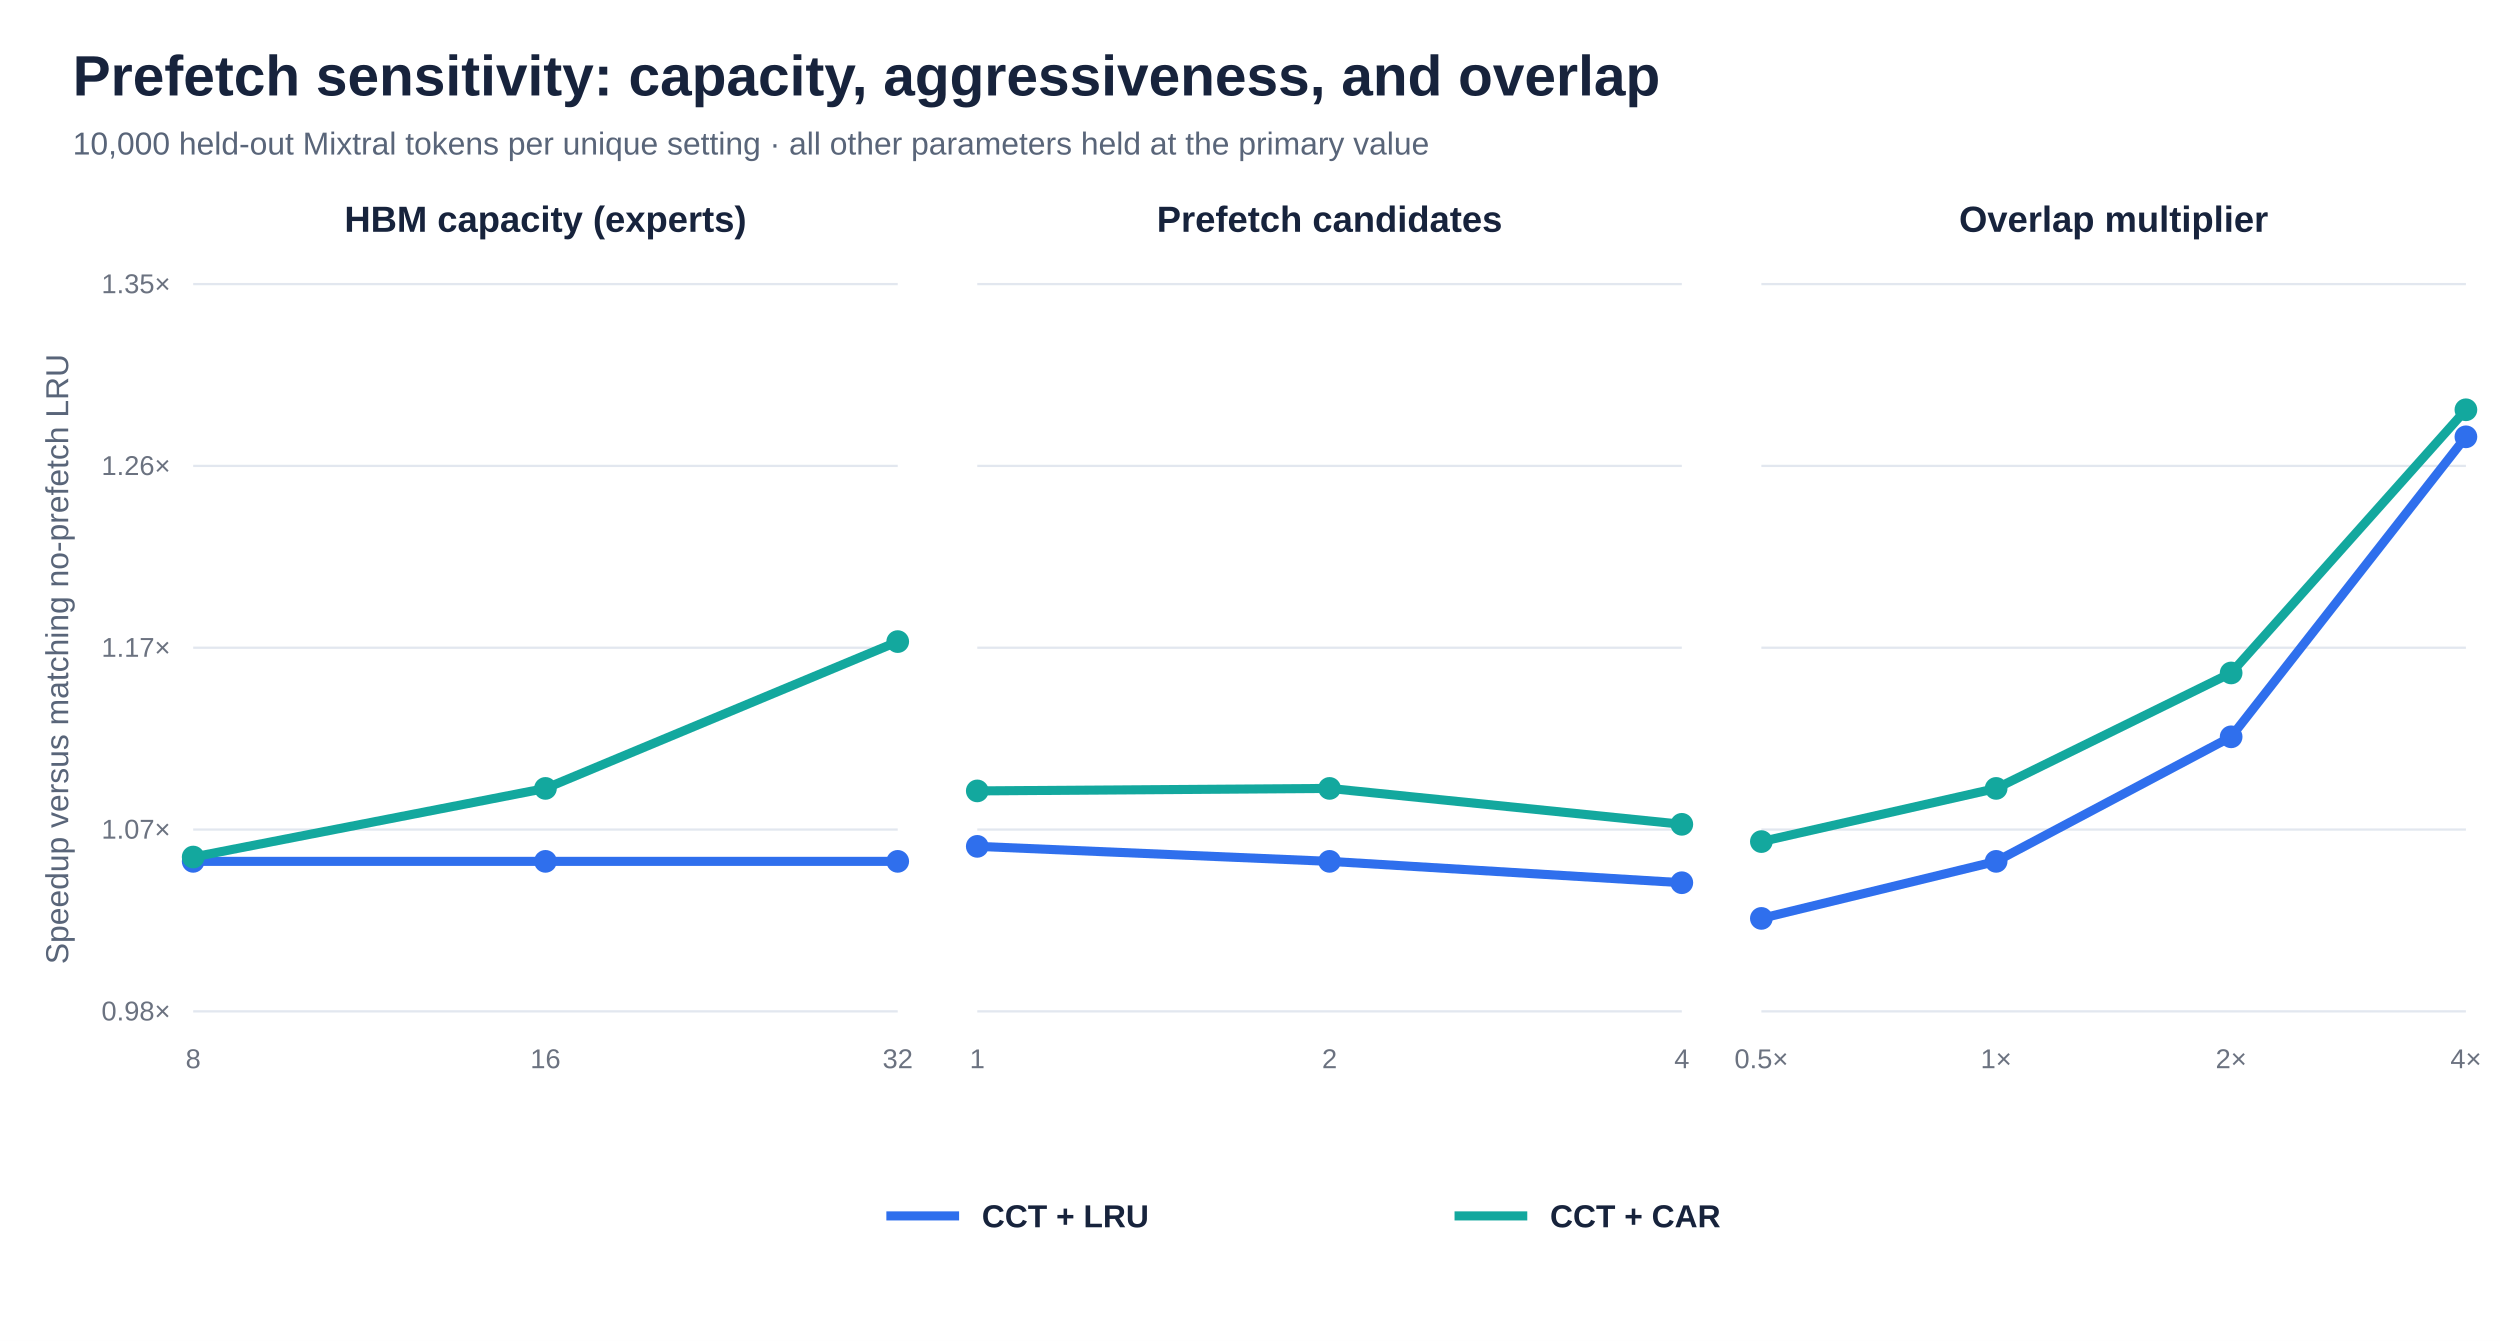
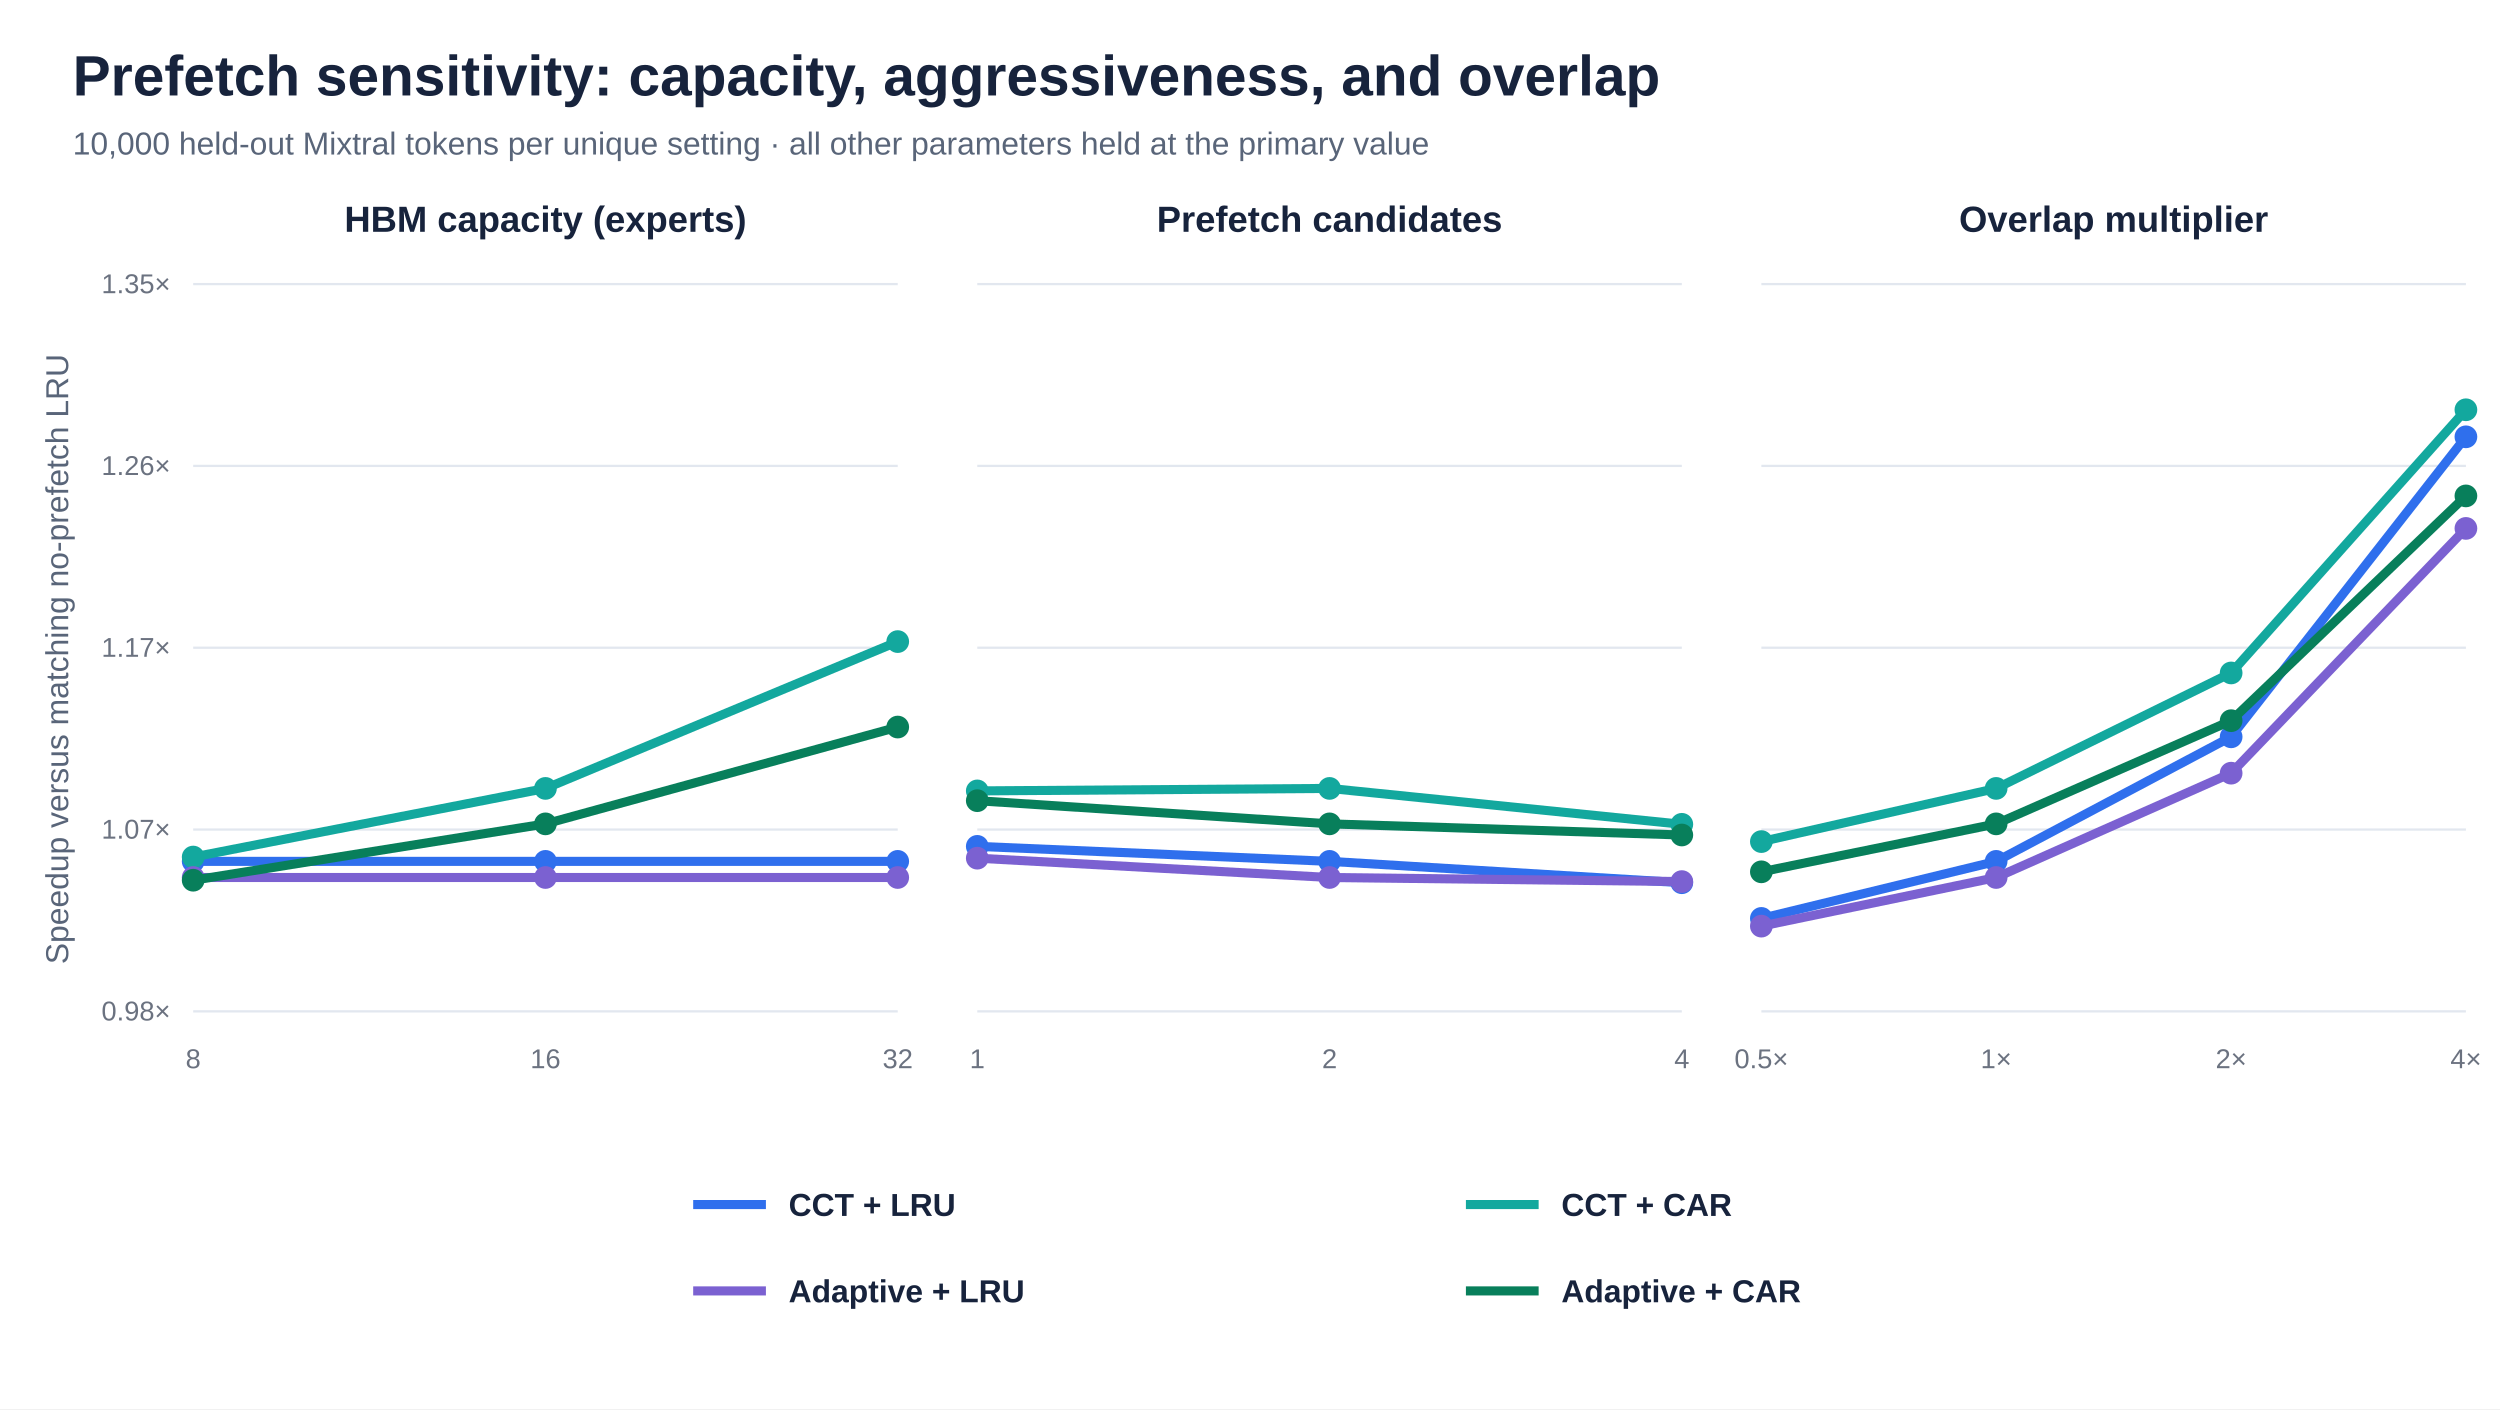
- <svg xmlns="http://www.w3.org/2000/svg" width="1100" height="590" viewBox="0 0 1100 590">
+ <svg xmlns="http://www.w3.org/2000/svg" width="1100" height="620" viewBox="0 0 1100 620">
  <rect width="100%" height="100%" fill="#fff" />
  <style>text{font-family:Segoe UI,Arial,sans-serif;fill:#17233c}.title{font-size:25px;font-weight:700}.sub{font-size:14px;fill:#596579}.panel{font-size:16px;font-weight:700}.tick{font-size:12px;fill:#6b7280}.legend{font-size:14px;font-weight:600}</style>
  <text x="32" y="42" class="title">Prefetch sensitivity: capacity, aggressiveness, and overlap</text>
  <text x="32" y="68" class="sub">10,000 held-out Mixtral tokens per unique setting · all other parameters held at the primary value</text>
  <text x="240.0" y="102" text-anchor="middle" class="panel">HBM capacity (experts)</text>
  <line x1="85" y1="445.0" x2="395" y2="445.0" stroke="#e2e7ef" />
  <text x="75" y="449.0" text-anchor="end" class="tick">0.98×</text>
  <line x1="85" y1="365.0" x2="395" y2="365.0" stroke="#e2e7ef" />
  <text x="75" y="369.0" text-anchor="end" class="tick">1.07×</text>
  <line x1="85" y1="285.0" x2="395" y2="285.0" stroke="#e2e7ef" />
  <text x="75" y="289.0" text-anchor="end" class="tick">1.17×</text>
  <line x1="85" y1="205.0" x2="395" y2="205.0" stroke="#e2e7ef" />
  <text x="75" y="209.0" text-anchor="end" class="tick">1.26×</text>
  <line x1="85" y1="125.0" x2="395" y2="125.0" stroke="#e2e7ef" />
  <text x="75" y="129.0" text-anchor="end" class="tick">1.35×</text>
  <text x="85.0" y="470" text-anchor="middle" class="tick">8</text>
  <text x="240.0" y="470" text-anchor="middle" class="tick">16</text>
  <text x="395.0" y="470" text-anchor="middle" class="tick">32</text>
  <circle cx="85.0" cy="379.0" r="5" fill="#2f6fed" />
  <circle cx="240.0" cy="379.0" r="5" fill="#2f6fed" />
  <circle cx="395.0" cy="379.0" r="5" fill="#2f6fed" />
  <polyline points="85.0,379.0 240.0,379.0 395.0,379.0" fill="none" stroke="#2f6fed" stroke-width="4" />
  <circle cx="85.0" cy="377.1" r="5" fill="#13a89e" />
  <circle cx="240.0" cy="346.9" r="5" fill="#13a89e" />
  <circle cx="395.0" cy="282.3" r="5" fill="#13a89e" />
  <polyline points="85.0,377.1 240.0,346.9 395.0,282.3" fill="none" stroke="#13a89e" stroke-width="4" />
+   <circle cx="85.0" cy="386.1" r="5" fill="#7b61d1" />
+   <circle cx="240.0" cy="386.1" r="5" fill="#7b61d1" />
+   <circle cx="395.0" cy="386.1" r="5" fill="#7b61d1" />
+   <polyline points="85.0,386.1 240.0,386.1 395.0,386.1" fill="none" stroke="#7b61d1" stroke-width="4" />
+   <circle cx="85.0" cy="387.3" r="5" fill="#087f5b" />
+   <circle cx="240.0" cy="362.5" r="5" fill="#087f5b" />
+   <circle cx="395.0" cy="319.9" r="5" fill="#087f5b" />
+   <polyline points="85.0,387.3 240.0,362.5 395.0,319.9" fill="none" stroke="#087f5b" stroke-width="4" />
  <text x="585.0" y="102" text-anchor="middle" class="panel">Prefetch candidates</text>
  <line x1="430" y1="445.0" x2="740" y2="445.0" stroke="#e2e7ef" />
  <line x1="430" y1="365.0" x2="740" y2="365.0" stroke="#e2e7ef" />
  <line x1="430" y1="285.0" x2="740" y2="285.0" stroke="#e2e7ef" />
  <line x1="430" y1="205.0" x2="740" y2="205.0" stroke="#e2e7ef" />
  <line x1="430" y1="125.0" x2="740" y2="125.0" stroke="#e2e7ef" />
  <text x="430.0" y="470" text-anchor="middle" class="tick">1</text>
  <text x="585.0" y="470" text-anchor="middle" class="tick">2</text>
  <text x="740.0" y="470" text-anchor="middle" class="tick">4</text>
  <circle cx="430.0" cy="372.4" r="5" fill="#2f6fed" />
  <circle cx="585.0" cy="379.0" r="5" fill="#2f6fed" />
  <circle cx="740.0" cy="388.4" r="5" fill="#2f6fed" />
  <polyline points="430.0,372.4 585.0,379.0 740.0,388.4" fill="none" stroke="#2f6fed" stroke-width="4" />
  <circle cx="430.0" cy="348.0" r="5" fill="#13a89e" />
  <circle cx="585.0" cy="346.9" r="5" fill="#13a89e" />
  <circle cx="740.0" cy="362.7" r="5" fill="#13a89e" />
  <polyline points="430.0,348.0 585.0,346.9 740.0,362.7" fill="none" stroke="#13a89e" stroke-width="4" />
+   <circle cx="430.0" cy="377.6" r="5" fill="#7b61d1" />
+   <circle cx="585.0" cy="386.1" r="5" fill="#7b61d1" />
+   <circle cx="740.0" cy="387.9" r="5" fill="#7b61d1" />
+   <polyline points="430.0,377.6 585.0,386.1 740.0,387.9" fill="none" stroke="#7b61d1" stroke-width="4" />
+   <circle cx="430.0" cy="352.3" r="5" fill="#087f5b" />
+   <circle cx="585.0" cy="362.5" r="5" fill="#087f5b" />
+   <circle cx="740.0" cy="367.4" r="5" fill="#087f5b" />
+   <polyline points="430.0,352.3 585.0,362.5 740.0,367.4" fill="none" stroke="#087f5b" stroke-width="4" />
  <text x="930.0" y="102" text-anchor="middle" class="panel">Overlap multiplier</text>
  <line x1="775" y1="445.0" x2="1085" y2="445.0" stroke="#e2e7ef" />
  <line x1="775" y1="365.0" x2="1085" y2="365.0" stroke="#e2e7ef" />
  <line x1="775" y1="285.0" x2="1085" y2="285.0" stroke="#e2e7ef" />
  <line x1="775" y1="205.0" x2="1085" y2="205.0" stroke="#e2e7ef" />
  <line x1="775" y1="125.0" x2="1085" y2="125.0" stroke="#e2e7ef" />
  <text x="775.0" y="470" text-anchor="middle" class="tick">0.5×</text>
  <text x="878.3" y="470" text-anchor="middle" class="tick">1×</text>
  <text x="981.7" y="470" text-anchor="middle" class="tick">2×</text>
  <text x="1085.0" y="470" text-anchor="middle" class="tick">4×</text>
  <circle cx="775.0" cy="404.1" r="5" fill="#2f6fed" />
  <circle cx="878.3" cy="379.0" r="5" fill="#2f6fed" />
  <circle cx="981.7" cy="324.2" r="5" fill="#2f6fed" />
  <circle cx="1085.0" cy="192.2" r="5" fill="#2f6fed" />
  <polyline points="775.0,404.1 878.3,379.0 981.7,324.2 1085.0,192.2" fill="none" stroke="#2f6fed" stroke-width="4" />
  <circle cx="775.0" cy="370.3" r="5" fill="#13a89e" />
  <circle cx="878.3" cy="346.9" r="5" fill="#13a89e" />
  <circle cx="981.7" cy="296.1" r="5" fill="#13a89e" />
  <circle cx="1085.0" cy="180.3" r="5" fill="#13a89e" />
  <polyline points="775.0,370.3 878.3,346.9 981.7,296.1 1085.0,180.3" fill="none" stroke="#13a89e" stroke-width="4" />
-   <line x1="390" y1="535" x2="422" y2="535" stroke="#2f6fed" stroke-width="4" />
-   <text x="432" y="540" class="legend">CCT + LRU</text>
-   <line x1="640" y1="535" x2="672" y2="535" stroke="#13a89e" stroke-width="4" />
-   <text x="682" y="540" class="legend">CCT + CAR</text>
+   <circle cx="775.0" cy="407.5" r="5" fill="#7b61d1" />
+   <circle cx="878.3" cy="386.1" r="5" fill="#7b61d1" />
+   <circle cx="981.7" cy="340.2" r="5" fill="#7b61d1" />
+   <circle cx="1085.0" cy="232.5" r="5" fill="#7b61d1" />
+   <polyline points="775.0,407.5 878.3,386.1 981.7,340.2 1085.0,232.5" fill="none" stroke="#7b61d1" stroke-width="4" />
+   <circle cx="775.0" cy="383.6" r="5" fill="#087f5b" />
+   <circle cx="878.3" cy="362.5" r="5" fill="#087f5b" />
+   <circle cx="981.7" cy="317.1" r="5" fill="#087f5b" />
+   <circle cx="1085.0" cy="218.2" r="5" fill="#087f5b" />
+   <polyline points="775.0,383.6 878.3,362.5 981.7,317.1 1085.0,218.2" fill="none" stroke="#087f5b" stroke-width="4" />
+   <line x1="305" y1="530" x2="337" y2="530" stroke="#2f6fed" stroke-width="4" />
+   <text x="347" y="535" class="legend">CCT + LRU</text>
+   <line x1="645" y1="530" x2="677" y2="530" stroke="#13a89e" stroke-width="4" />
+   <text x="687" y="535" class="legend">CCT + CAR</text>
+   <line x1="305" y1="568" x2="337" y2="568" stroke="#7b61d1" stroke-width="4" />
+   <text x="347" y="573" class="legend">Adaptive + LRU</text>
+   <line x1="645" y1="568" x2="677" y2="568" stroke="#087f5b" stroke-width="4" />
+   <text x="687" y="573" class="legend">Adaptive + CAR</text>
  <text x="30" y="290" text-anchor="middle" class="sub" transform="rotate(-90 30 290)">Speedup versus matching no-prefetch LRU</text>
</svg>
